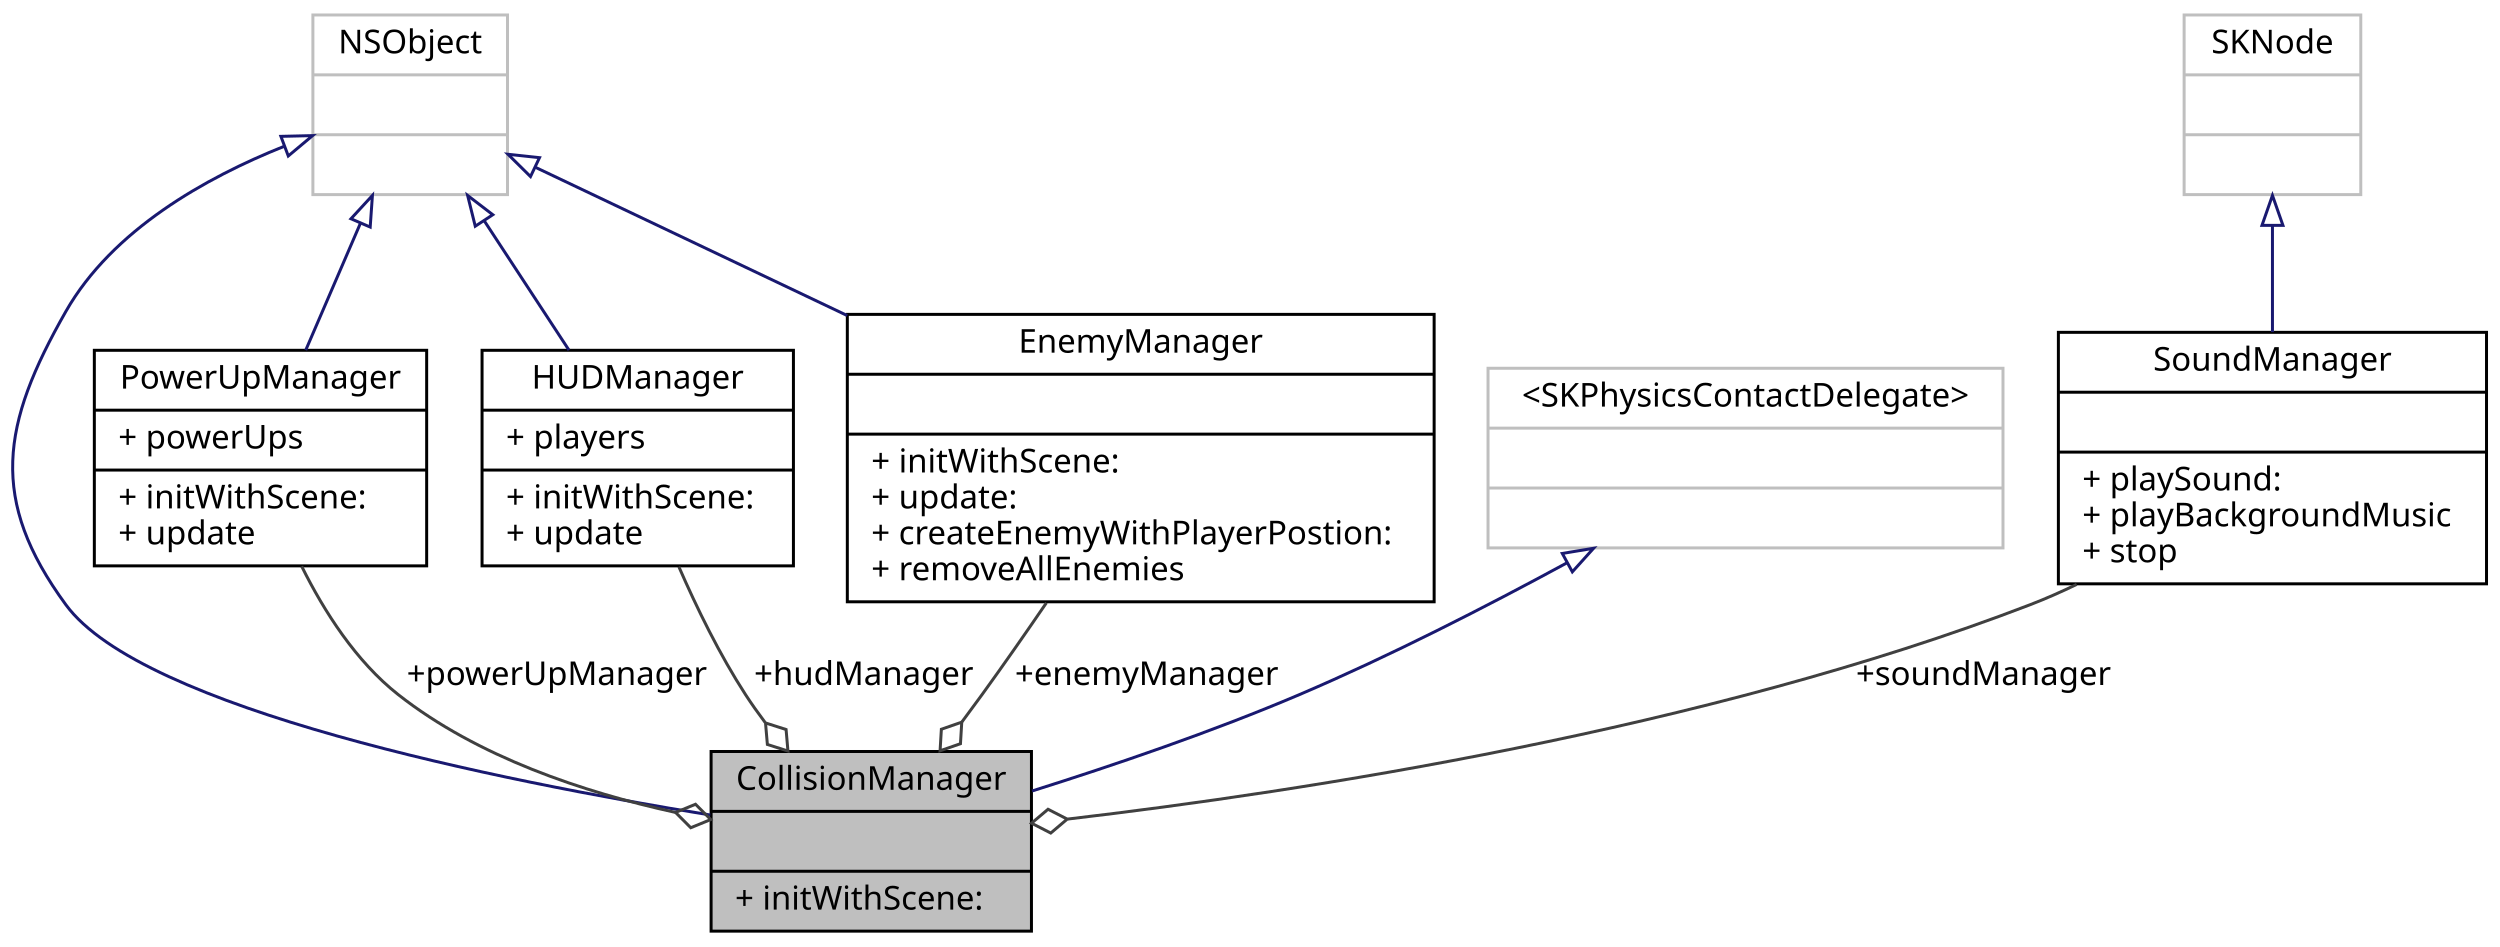
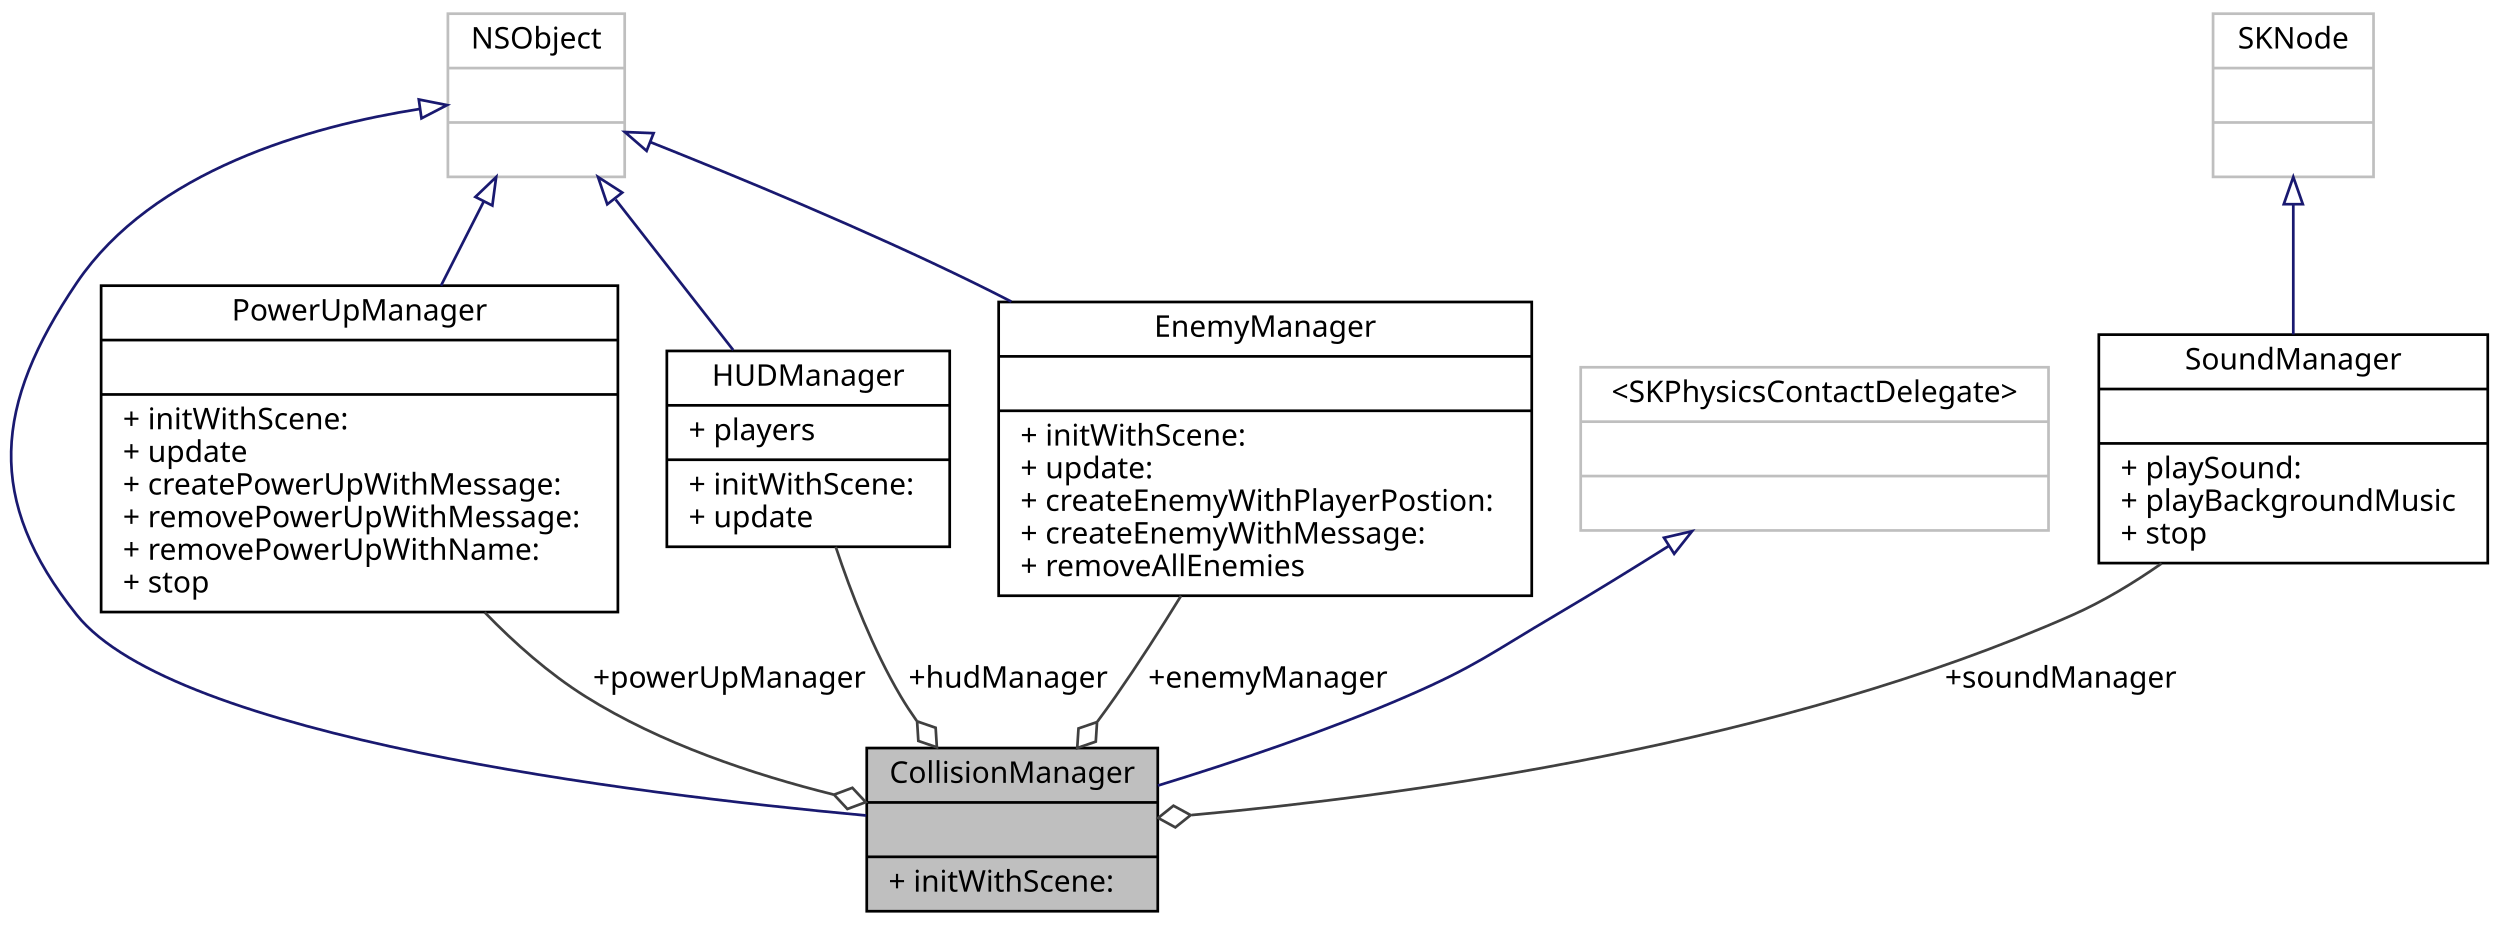
- <svg xmlns="http://www.w3.org/2000/svg" xmlns:xlink="http://www.w3.org/1999/xlink" width="835pt" height="316pt" viewBox="0.00 0.00 835.01 316.00">
-   <g id="graph0" class="graph" transform="scale(1 1) rotate(0) translate(4 312)">
-     <polygon fill="white" stroke="white" points="-4,4 -4,-312 831.008,-312 831.008,4 -4,4" />
+ <svg xmlns="http://www.w3.org/2000/svg" xmlns:xlink="http://www.w3.org/1999/xlink" width="919pt" height="340pt" viewBox="0.00 0.00 919.18 340.00">
+   <g id="graph0" class="graph" transform="scale(1 1) rotate(0) translate(4 336)">
+     <polygon fill="white" stroke="white" points="-4,4 -4,-336 915.18,-336 915.18,4 -4,4" />
    <g id="node1" class="node">
-       <polygon fill="#bfbfbf" stroke="black" points="233.508,-1 233.508,-61 340.508,-61 340.508,-1 233.508,-1" />
-       <text text-anchor="middle" x="287.008" y="-48.2" font-family="Segoe UI Semibold" font-size="11.00">CollisionManager</text>
-       <polyline fill="none" stroke="black" points="233.508,-41 340.508,-41 " />
-       <text text-anchor="middle" x="287.008" y="-28.2" font-family="Segoe UI Semibold" font-size="11.00"> </text>
-       <polyline fill="none" stroke="black" points="233.508,-21 340.508,-21 " />
-       <text text-anchor="start" x="241.508" y="-8.2" font-family="Segoe UI Semibold" font-size="11.00">+ initWithScene:</text>
+       <polygon fill="#bfbfbf" stroke="black" points="314.68,-1 314.68,-61 421.68,-61 421.68,-1 314.68,-1" />
+       <text text-anchor="middle" x="368.18" y="-48.2" font-family="Segoe UI Semibold" font-size="11.00">CollisionManager</text>
+       <polyline fill="none" stroke="black" points="314.68,-41 421.68,-41 " />
+       <text text-anchor="middle" x="368.18" y="-28.2" font-family="Segoe UI Semibold" font-size="11.00"> </text>
+       <polyline fill="none" stroke="black" points="314.68,-21 421.68,-21 " />
+       <text text-anchor="start" x="322.68" y="-8.2" font-family="Segoe UI Semibold" font-size="11.00">+ initWithScene:</text>
    </g>
    <g id="node2" class="node">
-       <polygon fill="white" stroke="#bfbfbf" points="100.508,-247 100.508,-307 165.508,-307 165.508,-247 100.508,-247" />
-       <text text-anchor="middle" x="133.008" y="-294.2" font-family="Segoe UI Semibold" font-size="11.00">NSObject</text>
-       <polyline fill="none" stroke="#bfbfbf" points="100.508,-287 165.508,-287 " />
-       <text text-anchor="middle" x="133.008" y="-274.2" font-family="Segoe UI Semibold" font-size="11.00"> </text>
-       <polyline fill="none" stroke="#bfbfbf" points="100.508,-267 165.508,-267 " />
-       <text text-anchor="middle" x="133.008" y="-254.2" font-family="Segoe UI Semibold" font-size="11.00"> </text>
+       <polygon fill="white" stroke="#bfbfbf" points="160.68,-271 160.68,-331 225.68,-331 225.68,-271 160.68,-271" />
+       <text text-anchor="middle" x="193.18" y="-318.2" font-family="Segoe UI Semibold" font-size="11.00">NSObject</text>
+       <polyline fill="none" stroke="#bfbfbf" points="160.68,-311 225.68,-311 " />
+       <text text-anchor="middle" x="193.18" y="-298.2" font-family="Segoe UI Semibold" font-size="11.00"> </text>
+       <polyline fill="none" stroke="#bfbfbf" points="160.68,-291 225.68,-291 " />
+       <text text-anchor="middle" x="193.18" y="-278.2" font-family="Segoe UI Semibold" font-size="11.00"> </text>
    </g>
    <g id="edge1" class="edge">
-       <path fill="none" stroke="midnightblue" d="M90.748,-263.067C64.759,-252.679 33.549,-235.244 18.009,-208 -3.573,-170.167 -7.739,-145.131 18.009,-110 43.447,-75.29 162.302,-51.29 233.236,-39.783" />
-       <polygon fill="none" stroke="midnightblue" points="89.818,-266.457 100.41,-266.709 92.287,-259.906 89.818,-266.457" />
+       <path fill="none" stroke="midnightblue" d="M150.313,-295.965C110.138,-289.651 52.192,-273.466 24.18,-232 -6.173,-187.069 -9.657,-152.369 24.18,-110 59.912,-65.26 226.995,-44.263 314.467,-36.194" />
+       <polygon fill="none" stroke="midnightblue" points="149.976,-299.452 160.37,-297.4 150.964,-292.523 149.976,-299.452" />
    </g>
    <g id="node4" class="node">
      <g id="a_node4">
        <a xlink:href="interface_power_up_manager.html" target="_top" xlink:title="Responsible for updating and drawing anything related to power ups. ">
-           <polygon fill="white" stroke="black" points="27.509,-123 27.509,-195 138.508,-195 138.508,-123 27.509,-123" />
-           <text text-anchor="middle" x="83.008" y="-182.2" font-family="Segoe UI Semibold" font-size="11.00">PowerUpManager</text>
-           <polyline fill="none" stroke="black" points="27.509,-175 138.508,-175 " />
-           <text text-anchor="start" x="35.508" y="-162.2" font-family="Segoe UI Semibold" font-size="11.00">+ powerUps</text>
-           <polyline fill="none" stroke="black" points="27.509,-155 138.508,-155 " />
-           <text text-anchor="start" x="35.508" y="-142.2" font-family="Segoe UI Semibold" font-size="11.00">+ initWithScene:</text>
-           <text text-anchor="start" x="35.508" y="-130.2" font-family="Segoe UI Semibold" font-size="11.00">+ update</text>
+           <polygon fill="white" stroke="black" points="33.18,-111 33.18,-231 223.18,-231 223.18,-111 33.18,-111" />
+           <text text-anchor="middle" x="128.18" y="-218.2" font-family="Segoe UI Semibold" font-size="11.00">PowerUpManager</text>
+           <polyline fill="none" stroke="black" points="33.18,-211 223.18,-211 " />
+           <text text-anchor="middle" x="128.18" y="-198.2" font-family="Segoe UI Semibold" font-size="11.00"> </text>
+           <polyline fill="none" stroke="black" points="33.18,-191 223.18,-191 " />
+           <text text-anchor="start" x="41.18" y="-178.2" font-family="Segoe UI Semibold" font-size="11.00">+ initWithScene:</text>
+           <text text-anchor="start" x="41.18" y="-166.2" font-family="Segoe UI Semibold" font-size="11.00">+ update</text>
+           <text text-anchor="start" x="41.18" y="-154.2" font-family="Segoe UI Semibold" font-size="11.00">+ createPowerUpWithMessage:</text>
+           <text text-anchor="start" x="41.18" y="-142.2" font-family="Segoe UI Semibold" font-size="11.00">+ removePowerUpWithMessage:</text>
+           <text text-anchor="start" x="41.18" y="-130.2" font-family="Segoe UI Semibold" font-size="11.00">+ removePowerUpWithName:</text>
+           <text text-anchor="start" x="41.18" y="-118.2" font-family="Segoe UI Semibold" font-size="11.00">+ stop</text>
        </a>
      </g>
    </g>
    <g id="edge4" class="edge">
-       <path fill="none" stroke="midnightblue" d="M116.432,-237.542C110.52,-223.827 103.897,-208.462 98.116,-195.05" />
-       <polygon fill="none" stroke="midnightblue" points="113.219,-238.93 120.391,-246.728 119.647,-236.16 113.219,-238.93" />
+       <path fill="none" stroke="midnightblue" d="M173.861,-261.956C168.919,-252.224 163.487,-241.527 158.147,-231.011" />
+       <polygon fill="none" stroke="midnightblue" points="170.782,-263.623 178.431,-270.955 177.023,-260.454 170.782,-263.623" />
    </g>
    <g id="node5" class="node">
      <g id="a_node5">
        <a xlink:href="interface_h_u_d_manager.html" target="_top" xlink:title="Displays information for the player. ">
-           <polygon fill="white" stroke="black" points="157.008,-123 157.008,-195 261.008,-195 261.008,-123 157.008,-123" />
-           <text text-anchor="middle" x="209.008" y="-182.2" font-family="Segoe UI Semibold" font-size="11.00">HUDManager</text>
-           <polyline fill="none" stroke="black" points="157.008,-175 261.008,-175 " />
-           <text text-anchor="start" x="165.008" y="-162.2" font-family="Segoe UI Semibold" font-size="11.00">+ players</text>
-           <polyline fill="none" stroke="black" points="157.008,-155 261.008,-155 " />
-           <text text-anchor="start" x="165.008" y="-142.2" font-family="Segoe UI Semibold" font-size="11.00">+ initWithScene:</text>
-           <text text-anchor="start" x="165.008" y="-130.2" font-family="Segoe UI Semibold" font-size="11.00">+ update</text>
+           <polygon fill="white" stroke="black" points="241.18,-135 241.18,-207 345.18,-207 345.18,-135 241.18,-135" />
+           <text text-anchor="middle" x="293.18" y="-194.2" font-family="Segoe UI Semibold" font-size="11.00">HUDManager</text>
+           <polyline fill="none" stroke="black" points="241.18,-187 345.18,-187 " />
+           <text text-anchor="start" x="249.18" y="-174.2" font-family="Segoe UI Semibold" font-size="11.00">+ players</text>
+           <polyline fill="none" stroke="black" points="241.18,-167 345.18,-167 " />
+           <text text-anchor="start" x="249.18" y="-154.2" font-family="Segoe UI Semibold" font-size="11.00">+ initWithScene:</text>
+           <text text-anchor="start" x="249.18" y="-142.2" font-family="Segoe UI Semibold" font-size="11.00">+ update</text>
        </a>
      </g>
    </g>
    <g id="edge6" class="edge">
-       <path fill="none" stroke="midnightblue" d="M157.688,-238.331C166.803,-224.419 177.088,-208.72 186.045,-195.05" />
-       <polygon fill="none" stroke="midnightblue" points="154.739,-236.446 152.186,-246.728 160.594,-240.282 154.739,-236.446" />
+       <path fill="none" stroke="midnightblue" d="M222.344,-262.671C235.987,-245.208 252.15,-224.518 265.59,-207.315" />
+       <polygon fill="none" stroke="midnightblue" points="219.27,-260.92 215.872,-270.955 224.786,-265.229 219.27,-260.92" />
    </g>
    <g id="node8" class="node">
      <g id="a_node8">
        <a xlink:href="interface_enemy_manager.html" target="_top" xlink:title="Responsible for handling all enemies. ">
-           <polygon fill="white" stroke="black" points="279.008,-111 279.008,-207 475.008,-207 475.008,-111 279.008,-111" />
-           <text text-anchor="middle" x="377.008" y="-194.2" font-family="Segoe UI Semibold" font-size="11.00">EnemyManager</text>
-           <polyline fill="none" stroke="black" points="279.008,-187 475.008,-187 " />
-           <text text-anchor="middle" x="377.008" y="-174.2" font-family="Segoe UI Semibold" font-size="11.00"> </text>
-           <polyline fill="none" stroke="black" points="279.008,-167 475.008,-167 " />
-           <text text-anchor="start" x="287.008" y="-154.2" font-family="Segoe UI Semibold" font-size="11.00">+ initWithScene:</text>
-           <text text-anchor="start" x="287.008" y="-142.2" font-family="Segoe UI Semibold" font-size="11.00">+ update:</text>
-           <text text-anchor="start" x="287.008" y="-130.2" font-family="Segoe UI Semibold" font-size="11.00">+ createEnemyWithPlayerPostion:</text>
-           <text text-anchor="start" x="287.008" y="-118.2" font-family="Segoe UI Semibold" font-size="11.00">+ removeAllEnemies</text>
+           <polygon fill="white" stroke="black" points="363.18,-117 363.18,-225 559.18,-225 559.18,-117 363.18,-117" />
+           <text text-anchor="middle" x="461.18" y="-212.2" font-family="Segoe UI Semibold" font-size="11.00">EnemyManager</text>
+           <polyline fill="none" stroke="black" points="363.18,-205 559.18,-205 " />
+           <text text-anchor="middle" x="461.18" y="-192.2" font-family="Segoe UI Semibold" font-size="11.00"> </text>
+           <polyline fill="none" stroke="black" points="363.18,-185 559.18,-185 " />
+           <text text-anchor="start" x="371.18" y="-172.2" font-family="Segoe UI Semibold" font-size="11.00">+ initWithScene:</text>
+           <text text-anchor="start" x="371.18" y="-160.2" font-family="Segoe UI Semibold" font-size="11.00">+ update:</text>
+           <text text-anchor="start" x="371.18" y="-148.2" font-family="Segoe UI Semibold" font-size="11.00">+ createEnemyWithPlayerPostion:</text>
+           <text text-anchor="start" x="371.18" y="-136.2" font-family="Segoe UI Semibold" font-size="11.00">+ createEnemyWithMessage:</text>
+           <text text-anchor="start" x="371.18" y="-124.2" font-family="Segoe UI Semibold" font-size="11.00">+ removeAllEnemies</text>
        </a>
      </g>
    </g>
    <g id="edge10" class="edge">
-       <path fill="none" stroke="midnightblue" d="M174.948,-256.062C203.577,-242.451 242.738,-223.833 278.966,-206.611" />
-       <polygon fill="none" stroke="midnightblue" points="173.191,-253.021 165.662,-260.476 176.196,-259.343 173.191,-253.021" />
+       <path fill="none" stroke="midnightblue" d="M235.028,-283.815C267.863,-270.76 314.496,-251.432 354.18,-232 358.675,-229.799 363.247,-227.496 367.842,-225.13" />
+       <polygon fill="none" stroke="midnightblue" points="233.74,-280.56 225.727,-287.491 236.314,-287.07 233.74,-280.56" />
    </g>
    <g id="node3" class="node">
-       <polygon fill="white" stroke="#bfbfbf" points="493.008,-129 493.008,-189 665.008,-189 665.008,-129 493.008,-129" />
-       <text text-anchor="middle" x="579.008" y="-176.2" font-family="Segoe UI Semibold" font-size="11.00">&lt;SKPhysicsContactDelegate&gt;</text>
-       <polyline fill="none" stroke="#bfbfbf" points="493.008,-169 665.008,-169 " />
-       <text text-anchor="middle" x="579.008" y="-156.2" font-family="Segoe UI Semibold" font-size="11.00"> </text>
-       <polyline fill="none" stroke="#bfbfbf" points="493.008,-149 665.008,-149 " />
-       <text text-anchor="middle" x="579.008" y="-136.2" font-family="Segoe UI Semibold" font-size="11.00"> </text>
+       <polygon fill="white" stroke="#bfbfbf" points="577.18,-141 577.18,-201 749.18,-201 749.18,-141 577.18,-141" />
+       <text text-anchor="middle" x="663.18" y="-188.2" font-family="Segoe UI Semibold" font-size="11.00">&lt;SKPhysicsContactDelegate&gt;</text>
+       <polyline fill="none" stroke="#bfbfbf" points="577.18,-181 749.18,-181 " />
+       <text text-anchor="middle" x="663.18" y="-168.2" font-family="Segoe UI Semibold" font-size="11.00"> </text>
+       <polyline fill="none" stroke="#bfbfbf" points="577.18,-161 749.18,-161 " />
+       <text text-anchor="middle" x="663.18" y="-148.2" font-family="Segoe UI Semibold" font-size="11.00"> </text>
    </g>
    <g id="edge2" class="edge">
-       <path fill="none" stroke="midnightblue" d="M519.385,-124.02C492.545,-109.45 460.172,-92.862 430.008,-80 401.101,-67.674 367.874,-56.357 340.728,-47.811" />
-       <polygon fill="none" stroke="midnightblue" points="517.811,-127.148 528.264,-128.875 521.169,-121.006 517.811,-127.148" />
+       <path fill="none" stroke="midnightblue" d="M609.487,-135.251C596.097,-126.818 581.7,-117.946 568.18,-110 544.175,-95.892 538.722,-91.087 513.18,-80 483.626,-67.172 449.463,-55.708 421.724,-47.203" />
+       <polygon fill="none" stroke="midnightblue" points="607.799,-138.325 618.121,-140.715 611.543,-132.41 607.799,-138.325" />
    </g>
    <g id="edge3" class="edge">
-       <path fill="none" stroke="#404040" d="M96.764,-122.854C104.258,-107.759 114.921,-91.079 129.008,-80 155.467,-59.191 190.891,-47.373 221.492,-40.676" />
-       <polygon fill="none" stroke="#404040" points="221.629,-40.648 226.717,-35.538 233.391,-38.27 228.303,-43.38 221.629,-40.648" />
-       <text text-anchor="middle" x="182.008" y="-83.2" font-family="Segoe UI Semibold" font-size="11.00"> +powerUpManager</text>
+       <path fill="none" stroke="#404040" d="M174.193,-110.907C185.312,-99.424 197.864,-88.372 211.18,-80 238.75,-62.666 272.984,-51.243 302.443,-43.908" />
+       <polygon fill="none" stroke="#404040" points="302.638,-43.862 307.558,-38.591 314.317,-41.105 309.396,-46.377 302.638,-43.862" />
+       <text text-anchor="middle" x="264.18" y="-83.2" font-family="Segoe UI Semibold" font-size="11.00"> +powerUpManager</text>
    </g>
    <g id="edge5" class="edge">
-       <path fill="none" stroke="#404040" d="M222.74,-122.703C228.751,-108.914 236.403,-93.262 245.008,-80 247.023,-76.895 249.227,-73.784 251.538,-70.719" />
-       <polygon fill="none" stroke="#404040" points="251.685,-70.535 252.305,-63.35 259.175,-61.159 258.555,-68.343 251.685,-70.535" />
-       <text text-anchor="middle" x="284.508" y="-83.2" font-family="Segoe UI Semibold" font-size="11.00"> +hudManager</text>
+       <path fill="none" stroke="#404040" d="M303.277,-134.961C309.004,-117.759 317.063,-97.109 327.18,-80 328.958,-76.993 330.929,-73.991 333.018,-71.039" />
+       <polygon fill="none" stroke="#404040" points="333.192,-70.81 333.643,-63.613 340.459,-61.261 340.009,-68.458 333.192,-70.81" />
+       <text text-anchor="middle" x="366.68" y="-83.2" font-family="Segoe UI Semibold" font-size="11.00"> +hudManager</text>
    </g>
    <g id="node6" class="node">
      <g id="a_node6">
        <a xlink:href="interface_sound_manager.html" target="_top" xlink:title="Responsible for playing sound effects and music. ">
-           <polygon fill="white" stroke="black" points="683.508,-117 683.508,-201 826.508,-201 826.508,-117 683.508,-117" />
-           <text text-anchor="middle" x="755.008" y="-188.2" font-family="Segoe UI Semibold" font-size="11.00">SoundManager</text>
-           <polyline fill="none" stroke="black" points="683.508,-181 826.508,-181 " />
-           <text text-anchor="middle" x="755.008" y="-168.2" font-family="Segoe UI Semibold" font-size="11.00"> </text>
-           <polyline fill="none" stroke="black" points="683.508,-161 826.508,-161 " />
-           <text text-anchor="start" x="691.508" y="-148.2" font-family="Segoe UI Semibold" font-size="11.00">+ playSound:</text>
-           <text text-anchor="start" x="691.508" y="-136.2" font-family="Segoe UI Semibold" font-size="11.00">+ playBackgroundMusic</text>
-           <text text-anchor="start" x="691.508" y="-124.2" font-family="Segoe UI Semibold" font-size="11.00">+ stop</text>
+           <polygon fill="white" stroke="black" points="767.68,-129 767.68,-213 910.68,-213 910.68,-129 767.68,-129" />
+           <text text-anchor="middle" x="839.18" y="-200.2" font-family="Segoe UI Semibold" font-size="11.00">SoundManager</text>
+           <polyline fill="none" stroke="black" points="767.68,-193 910.68,-193 " />
+           <text text-anchor="middle" x="839.18" y="-180.2" font-family="Segoe UI Semibold" font-size="11.00"> </text>
+           <polyline fill="none" stroke="black" points="767.68,-173 910.68,-173 " />
+           <text text-anchor="start" x="775.68" y="-160.2" font-family="Segoe UI Semibold" font-size="11.00">+ playSound:</text>
+           <text text-anchor="start" x="775.68" y="-148.2" font-family="Segoe UI Semibold" font-size="11.00">+ playBackgroundMusic</text>
+           <text text-anchor="start" x="775.68" y="-136.2" font-family="Segoe UI Semibold" font-size="11.00">+ stop</text>
        </a>
      </g>
    </g>
    <g id="edge7" class="edge">
-       <path fill="none" stroke="#404040" d="M689.619,-116.813C684.435,-114.305 679.196,-111.994 674.008,-110 565.61,-68.34 431.173,-47.657 352.649,-38.434" />
-       <polygon fill="none" stroke="#404040" points="352.462,-38.413 346.046,-41.706 340.539,-37.05 346.954,-33.757 352.462,-38.413" />
-       <text text-anchor="middle" x="658.508" y="-83.2" font-family="Segoe UI Semibold" font-size="11.00"> +soundManager</text>
+       <path fill="none" stroke="#404040" d="M790.771,-128.871C780.509,-121.704 769.378,-114.967 758.18,-110 650.785,-62.365 513.867,-43.594 434.112,-36.361" />
+       <polygon fill="none" stroke="#404040" points="433.771,-36.332 427.449,-39.8 421.816,-35.297 428.139,-31.829 433.771,-36.332" />
+       <text text-anchor="middle" x="753.68" y="-83.2" font-family="Segoe UI Semibold" font-size="11.00"> +soundManager</text>
    </g>
    <g id="node7" class="node">
-       <polygon fill="white" stroke="#bfbfbf" points="725.508,-247 725.508,-307 784.508,-307 784.508,-247 725.508,-247" />
-       <text text-anchor="middle" x="755.008" y="-294.2" font-family="Segoe UI Semibold" font-size="11.00">SKNode</text>
-       <polyline fill="none" stroke="#bfbfbf" points="725.508,-287 784.508,-287 " />
-       <text text-anchor="middle" x="755.008" y="-274.2" font-family="Segoe UI Semibold" font-size="11.00"> </text>
-       <polyline fill="none" stroke="#bfbfbf" points="725.508,-267 784.508,-267 " />
-       <text text-anchor="middle" x="755.008" y="-254.2" font-family="Segoe UI Semibold" font-size="11.00"> </text>
+       <polygon fill="white" stroke="#bfbfbf" points="809.68,-271 809.68,-331 868.68,-331 868.68,-271 809.68,-271" />
+       <text text-anchor="middle" x="839.18" y="-318.2" font-family="Segoe UI Semibold" font-size="11.00">SKNode</text>
+       <polyline fill="none" stroke="#bfbfbf" points="809.68,-311 868.68,-311 " />
+       <text text-anchor="middle" x="839.18" y="-298.2" font-family="Segoe UI Semibold" font-size="11.00"> </text>
+       <polyline fill="none" stroke="#bfbfbf" points="809.68,-291 868.68,-291 " />
+       <text text-anchor="middle" x="839.18" y="-278.2" font-family="Segoe UI Semibold" font-size="11.00"> </text>
    </g>
    <g id="edge8" class="edge">
-       <path fill="none" stroke="midnightblue" d="M755.008,-236.586C755.008,-225.147 755.008,-212.63 755.008,-201.091" />
-       <polygon fill="none" stroke="midnightblue" points="751.509,-236.728 755.008,-246.728 758.509,-236.728 751.509,-236.728" />
+       <path fill="none" stroke="midnightblue" d="M839.18,-260.874C839.18,-245.729 839.18,-228.384 839.18,-213.061" />
+       <polygon fill="none" stroke="midnightblue" points="835.68,-260.955 839.18,-270.955 842.68,-260.955 835.68,-260.955" />
    </g>
    <g id="edge9" class="edge">
-       <path fill="none" stroke="#404040" d="M345.509,-110.663C338.541,-100.47 331.114,-89.812 324.008,-80 321.856,-77.028 319.604,-73.975 317.318,-70.918" />
-       <polygon fill="none" stroke="#404040" points="317.231,-70.803 310.421,-68.434 309.988,-61.236 316.799,-63.605 317.231,-70.803" />
-       <text text-anchor="middle" x="379.008" y="-83.2" font-family="Segoe UI Semibold" font-size="11.00"> +enemyManager</text>
+       <path fill="none" stroke="#404040" d="M430.238,-116.964C422.65,-104.646 414.352,-91.715 406.18,-80 404.059,-76.96 401.811,-73.857 399.51,-70.766" />
+       <polygon fill="none" stroke="#404040" points="399.35,-70.556 392.53,-68.214 392.068,-61.018 398.888,-63.36 399.35,-70.556" />
+       <text text-anchor="middle" x="462.18" y="-83.2" font-family="Segoe UI Semibold" font-size="11.00"> +enemyManager</text>
    </g>
  </g>
</svg>
